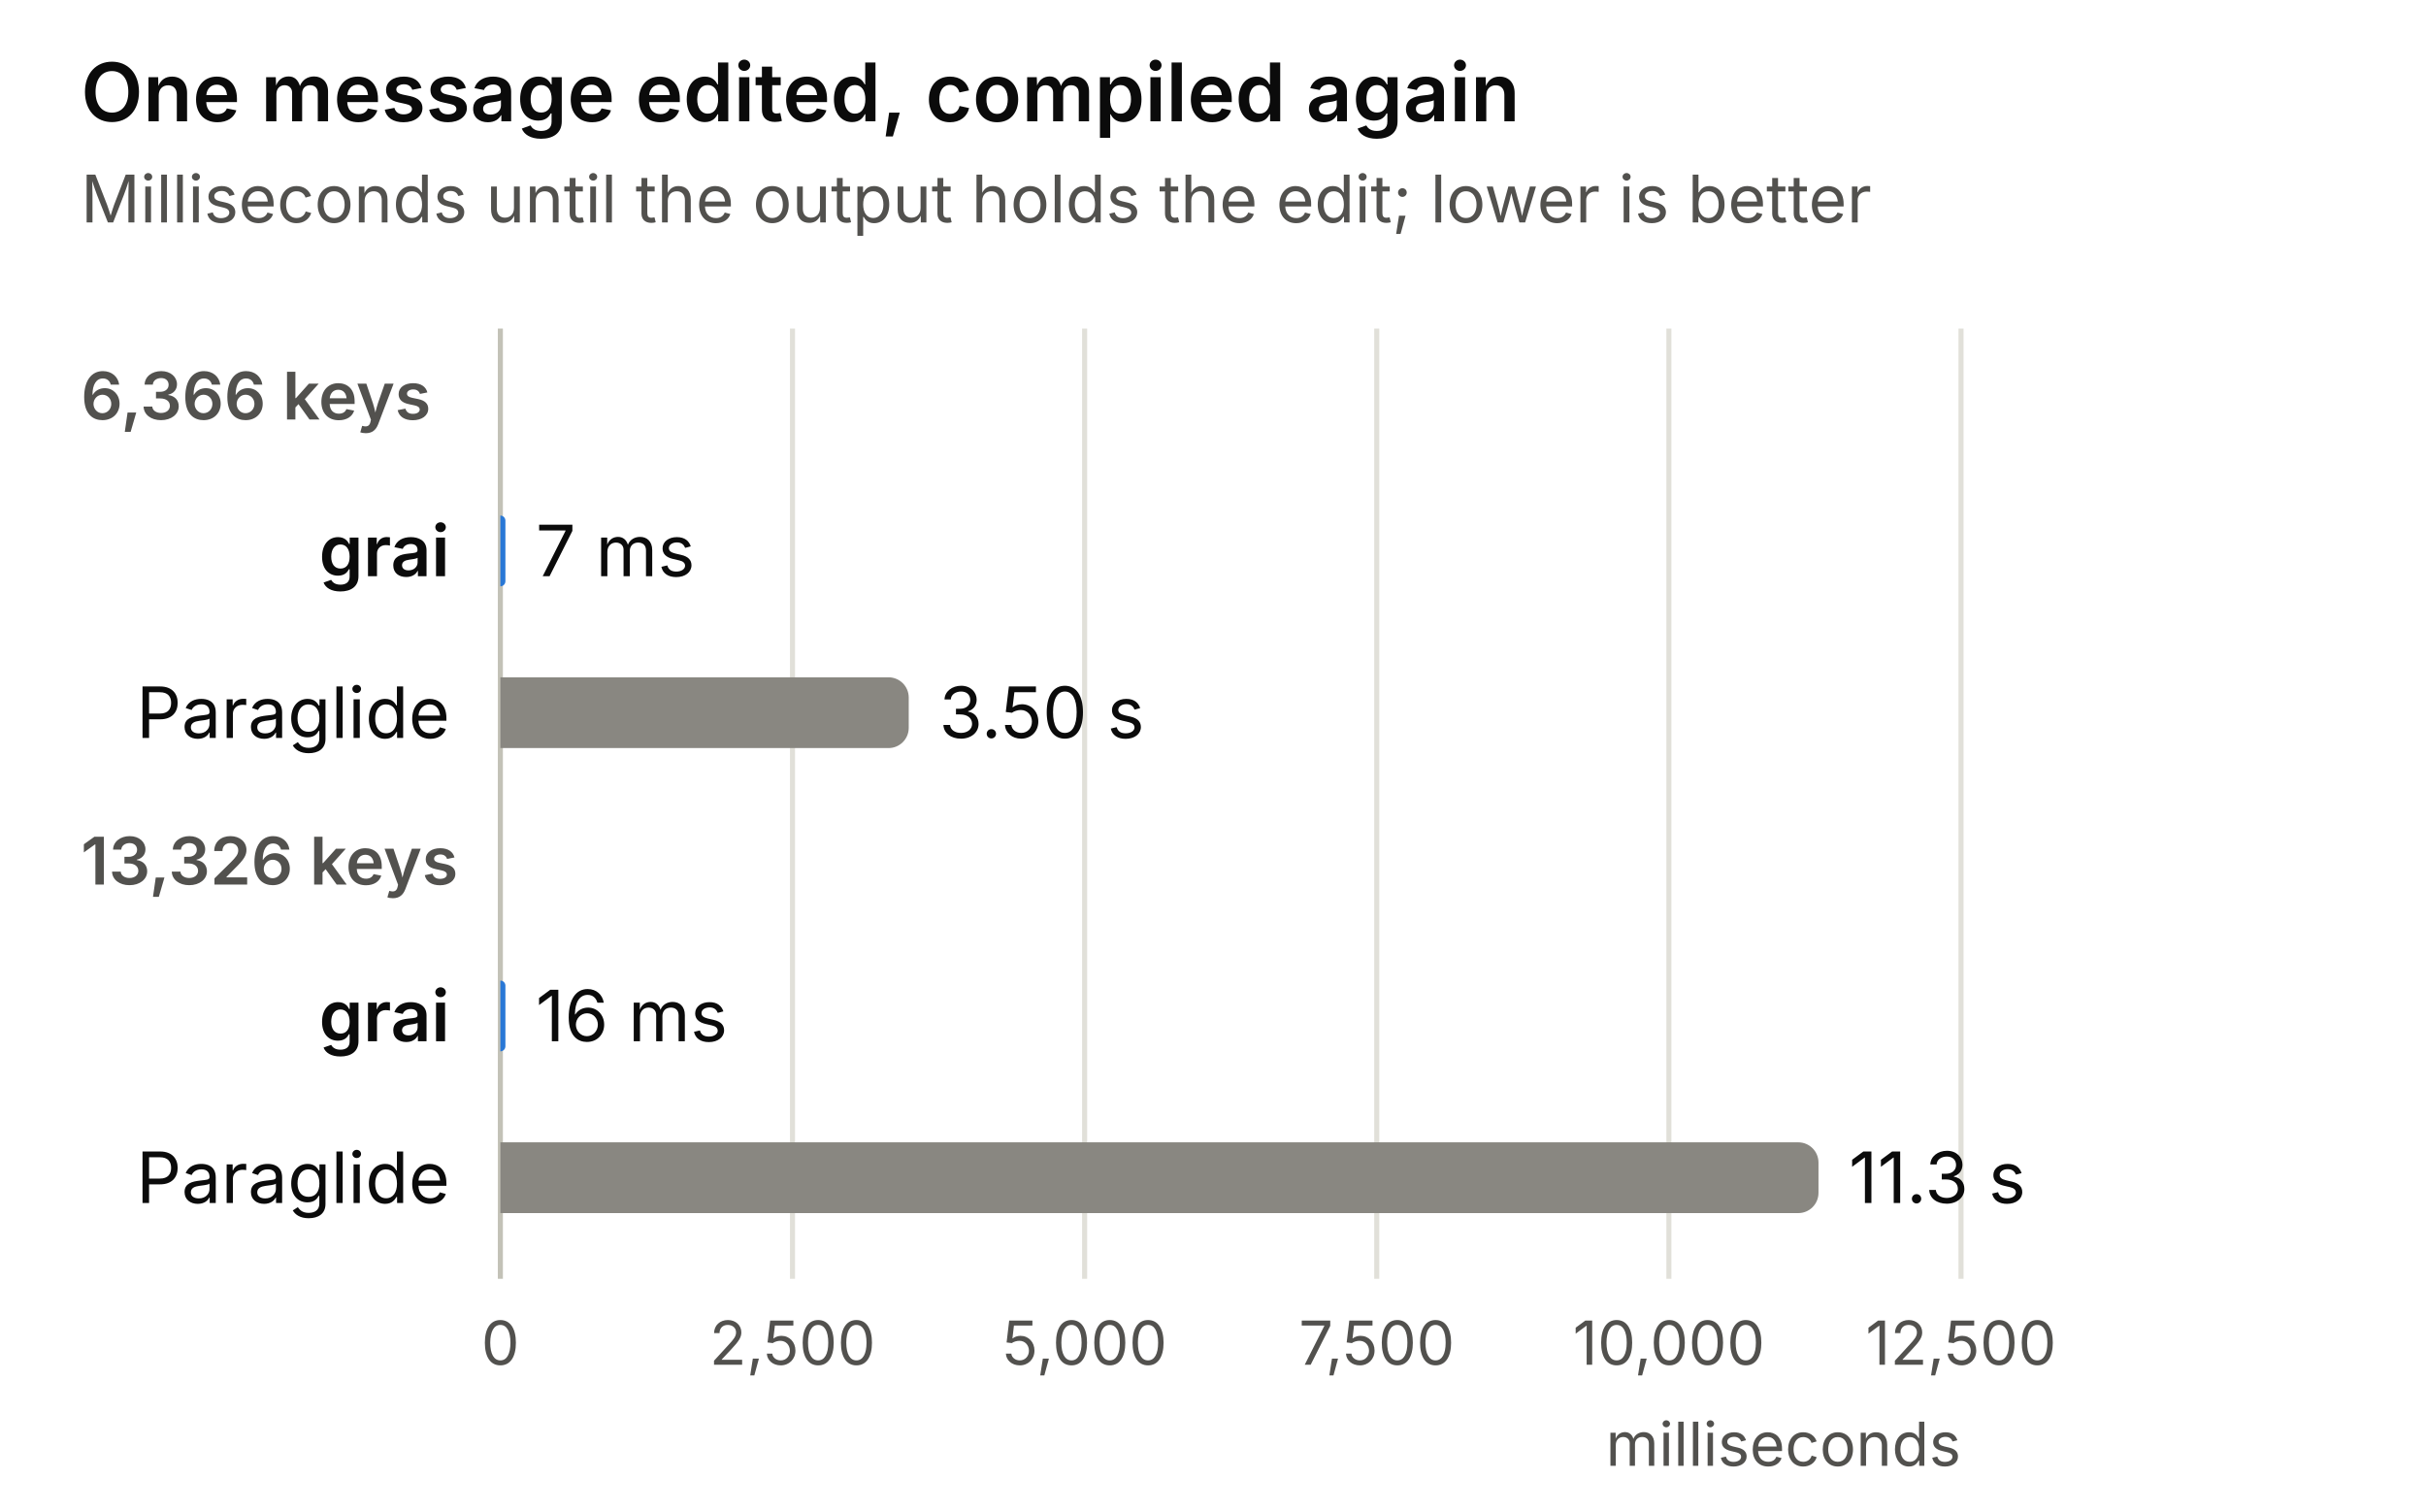
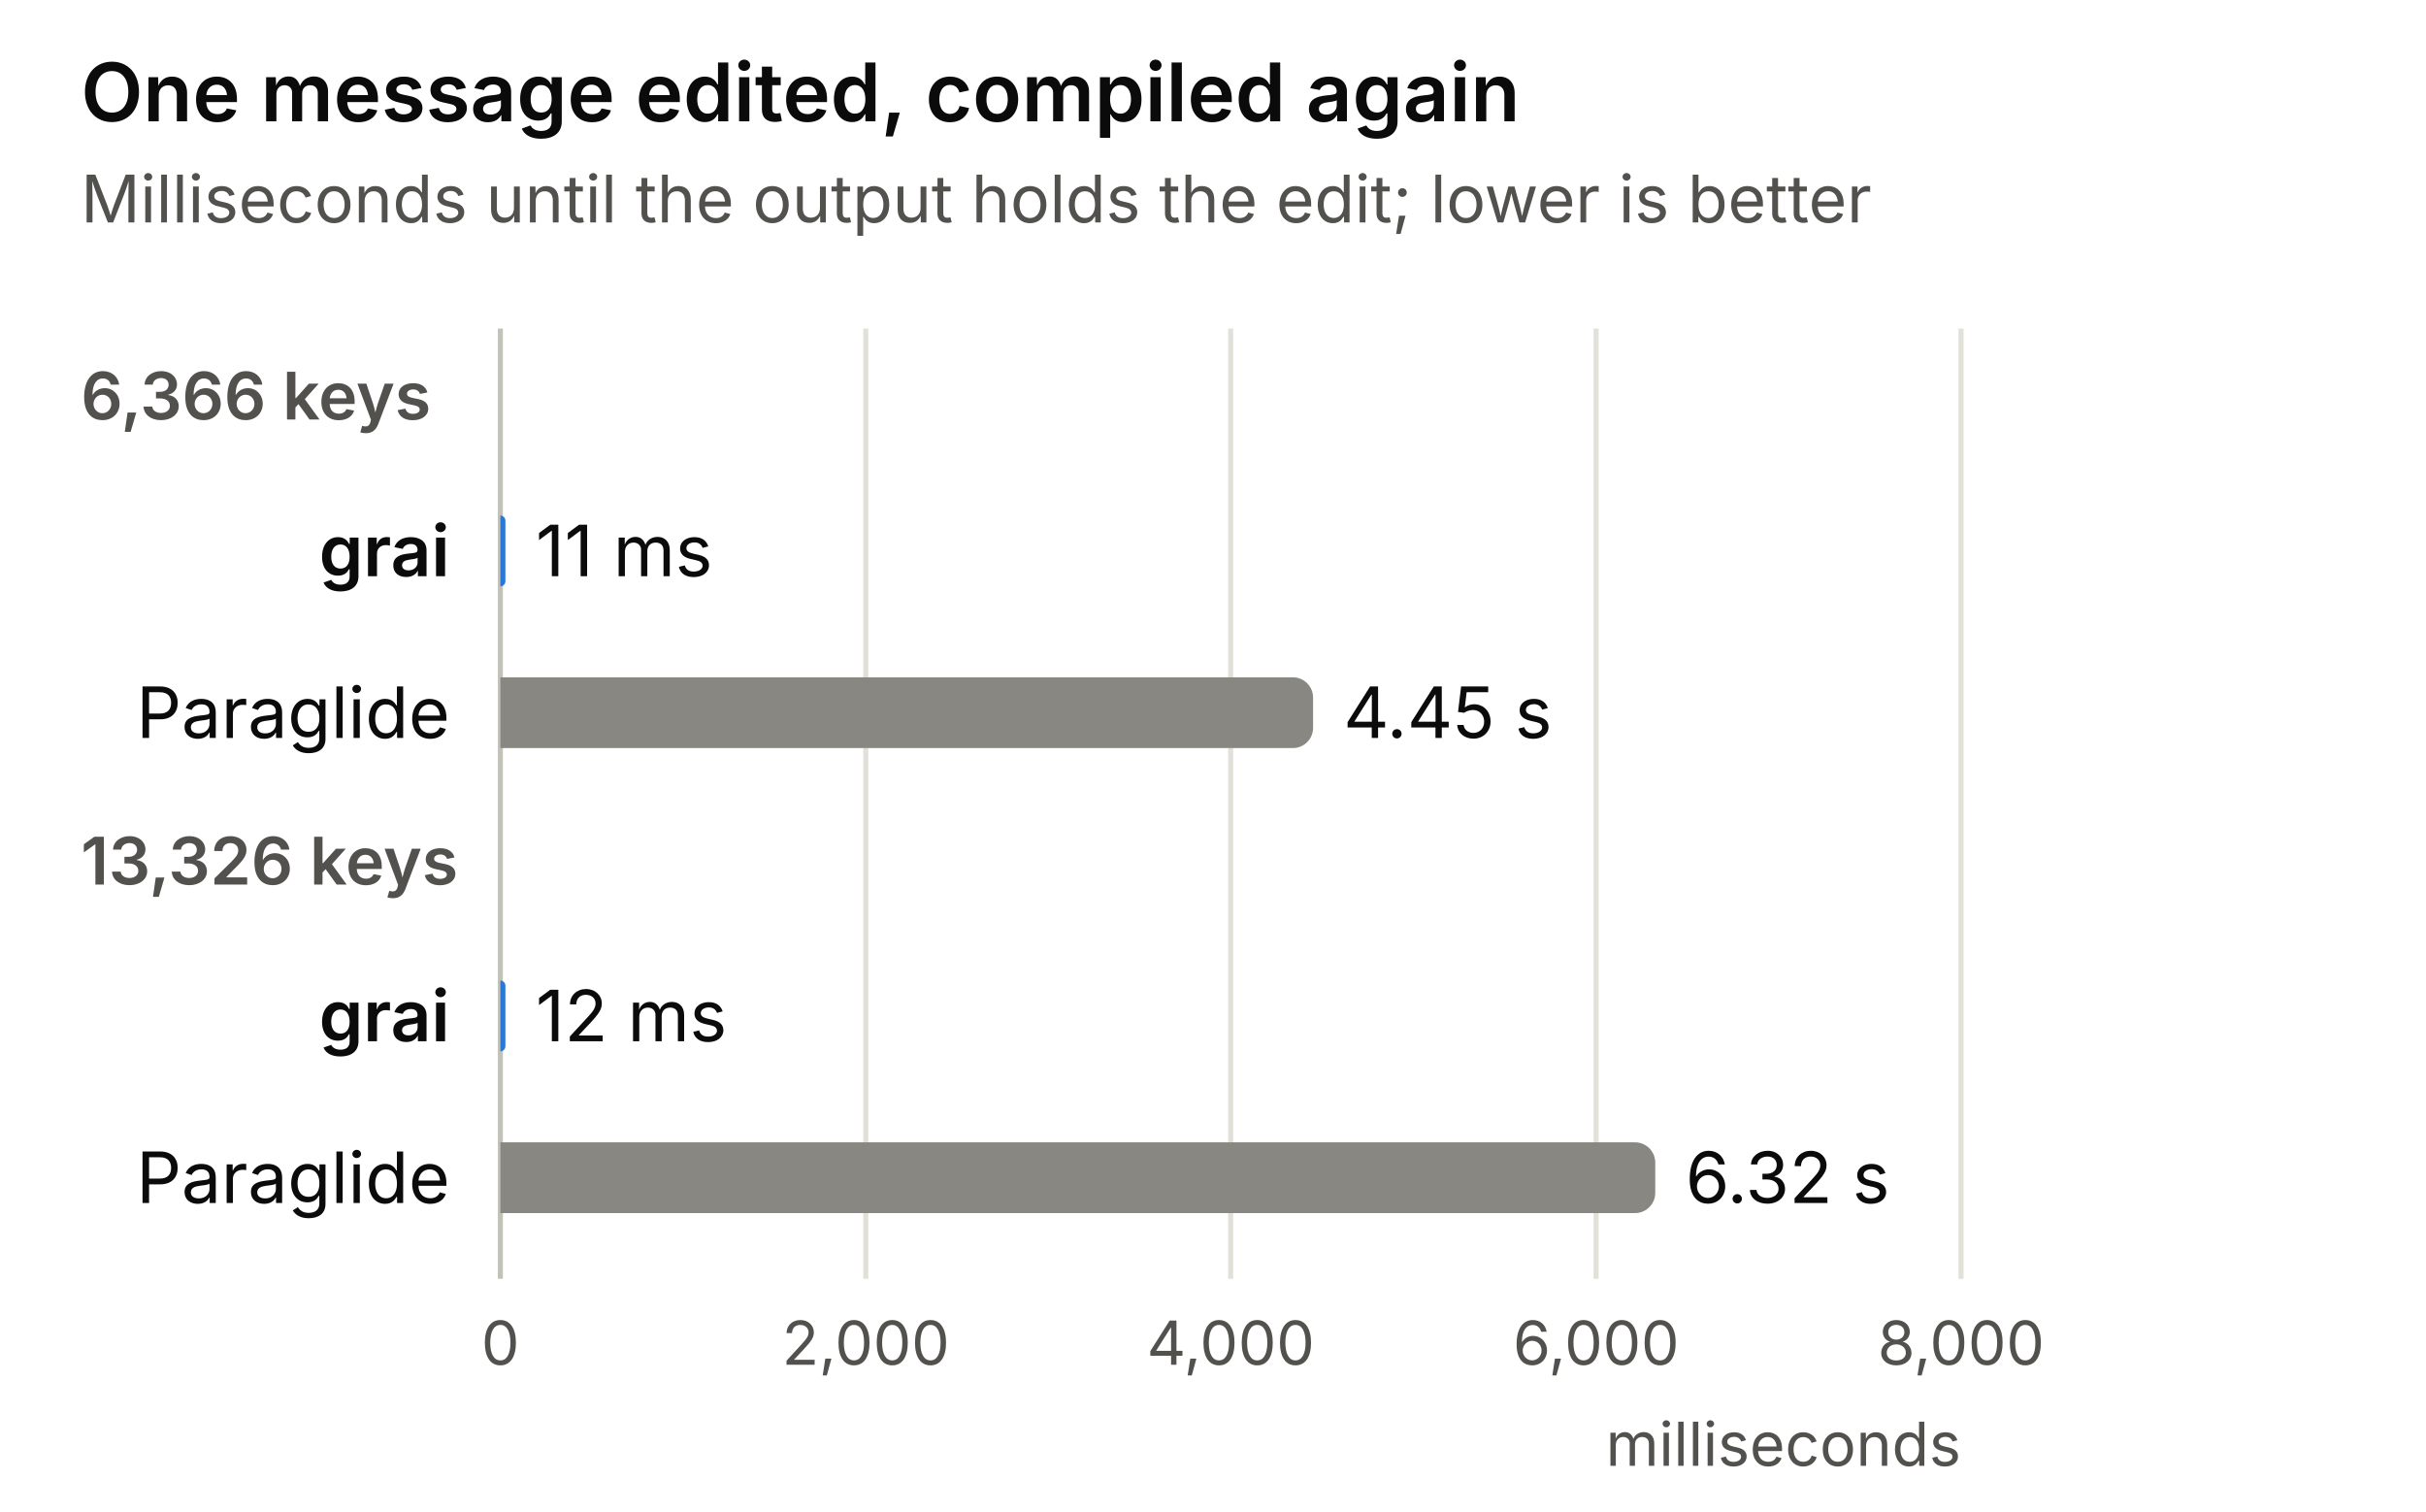
<svg xmlns="http://www.w3.org/2000/svg" viewBox="0 0 480 299" width="480" height="299" font-family="system-ui, -apple-system, 'Segoe UI', sans-serif">
  <text x="16" y="24" font-size="16" font-weight="600" fill="#0b0b0b">One message edited, compiled again</text>
  <text x="16" y="44" font-size="13" fill="#52514e">Milliseconds until the output holds the edit; lower is better</text>
  <line x1="99" y1="65" x2="99" y2="253" stroke="#c3c2b7" stroke-width="1" />
  <text x="99" y="270" font-size="12" text-anchor="middle" fill="#52514e" style="font-variant-numeric: tabular-nums">0</text>
-   <line x1="156.8" y1="65" x2="156.8" y2="253" stroke="#e1e0d9" stroke-width="1" />
-   <text x="156.8" y="270" font-size="12" text-anchor="middle" fill="#52514e" style="font-variant-numeric: tabular-nums">2,500</text>
-   <line x1="214.6" y1="65" x2="214.6" y2="253" stroke="#e1e0d9" stroke-width="1" />
-   <text x="214.6" y="270" font-size="12" text-anchor="middle" fill="#52514e" style="font-variant-numeric: tabular-nums">5,000</text>
-   <line x1="272.4" y1="65" x2="272.4" y2="253" stroke="#e1e0d9" stroke-width="1" />
-   <text x="272.4" y="270" font-size="12" text-anchor="middle" fill="#52514e" style="font-variant-numeric: tabular-nums">7,500</text>
-   <line x1="330.2" y1="65" x2="330.2" y2="253" stroke="#e1e0d9" stroke-width="1" />
-   <text x="330.2" y="270" font-size="12" text-anchor="middle" fill="#52514e" style="font-variant-numeric: tabular-nums">10,000</text>
+   <line x1="171.3" y1="65" x2="171.3" y2="253" stroke="#e1e0d9" stroke-width="1" />
+   <text x="171.3" y="270" font-size="12" text-anchor="middle" fill="#52514e" style="font-variant-numeric: tabular-nums">2,000</text>
+   <line x1="243.5" y1="65" x2="243.5" y2="253" stroke="#e1e0d9" stroke-width="1" />
+   <text x="243.5" y="270" font-size="12" text-anchor="middle" fill="#52514e" style="font-variant-numeric: tabular-nums">4,000</text>
+   <line x1="315.8" y1="65" x2="315.8" y2="253" stroke="#e1e0d9" stroke-width="1" />
+   <text x="315.8" y="270" font-size="12" text-anchor="middle" fill="#52514e" style="font-variant-numeric: tabular-nums">6,000</text>
  <line x1="388" y1="65" x2="388" y2="253" stroke="#e1e0d9" stroke-width="1" />
-   <text x="388" y="270" font-size="12" text-anchor="middle" fill="#52514e" style="font-variant-numeric: tabular-nums">12,500</text>
+   <text x="388" y="270" font-size="12" text-anchor="middle" fill="#52514e" style="font-variant-numeric: tabular-nums">8,000</text>
  <text x="16" y="83" font-size="13" font-weight="600" fill="#52514e">6,366 keys</text>
  <text x="89" y="114" font-size="14" text-anchor="end" font-weight="600" fill="#0b0b0b">grai</text>
  <path d="M99,102H99A1,1 0 0 1 100,103V115A1,1 0 0 1 99,116H99Z" fill="#2a78d6" />
-   <text x="106" y="114" font-size="14" fill="#0b0b0b" style="font-variant-numeric: tabular-nums">7 ms</text>
+   <text x="106" y="114" font-size="14" fill="#0b0b0b" style="font-variant-numeric: tabular-nums">11 ms</text>
  <text x="89" y="146" font-size="14" text-anchor="end" fill="#0b0b0b">Paraglide</text>
-   <path d="M99,134H175.8A4,4 0 0 1 179.8,138V144A4,4 0 0 1 175.8,148H99Z" fill="#898781" />
-   <text x="185.8" y="146" font-size="14" fill="#0b0b0b" style="font-variant-numeric: tabular-nums">3.50 s</text>
+   <path d="M99,134H255.8A4,4 0 0 1 259.8,138V144A4,4 0 0 1 255.8,148H99Z" fill="#898781" />
+   <text x="265.8" y="146" font-size="14" fill="#0b0b0b" style="font-variant-numeric: tabular-nums">4.45 s</text>
  <text x="16" y="175" font-size="13" font-weight="600" fill="#52514e">13,326 keys</text>
  <text x="89" y="206" font-size="14" text-anchor="end" font-weight="600" fill="#0b0b0b">grai</text>
  <path d="M99,194H99A1,1 0 0 1 100,195V207A1,1 0 0 1 99,208H99Z" fill="#2a78d6" />
-   <text x="106" y="206" font-size="14" fill="#0b0b0b" style="font-variant-numeric: tabular-nums">16 ms</text>
+   <text x="106" y="206" font-size="14" fill="#0b0b0b" style="font-variant-numeric: tabular-nums">12 ms</text>
  <text x="89" y="238" font-size="14" text-anchor="end" fill="#0b0b0b">Paraglide</text>
-   <path d="M99,226H355.8A4,4 0 0 1 359.8,230V236A4,4 0 0 1 355.8,240H99Z" fill="#898781" />
-   <text x="365.8" y="238" font-size="14" fill="#0b0b0b" style="font-variant-numeric: tabular-nums">11.3 s</text>
+   <path d="M99,226H323.5A4,4 0 0 1 327.5,230V236A4,4 0 0 1 323.5,240H99Z" fill="#898781" />
+   <text x="333.5" y="238" font-size="14" fill="#0b0b0b" style="font-variant-numeric: tabular-nums">6.32 s</text>
  <text x="388" y="290" font-size="12" text-anchor="end" fill="#52514e">milliseconds</text>
</svg>
